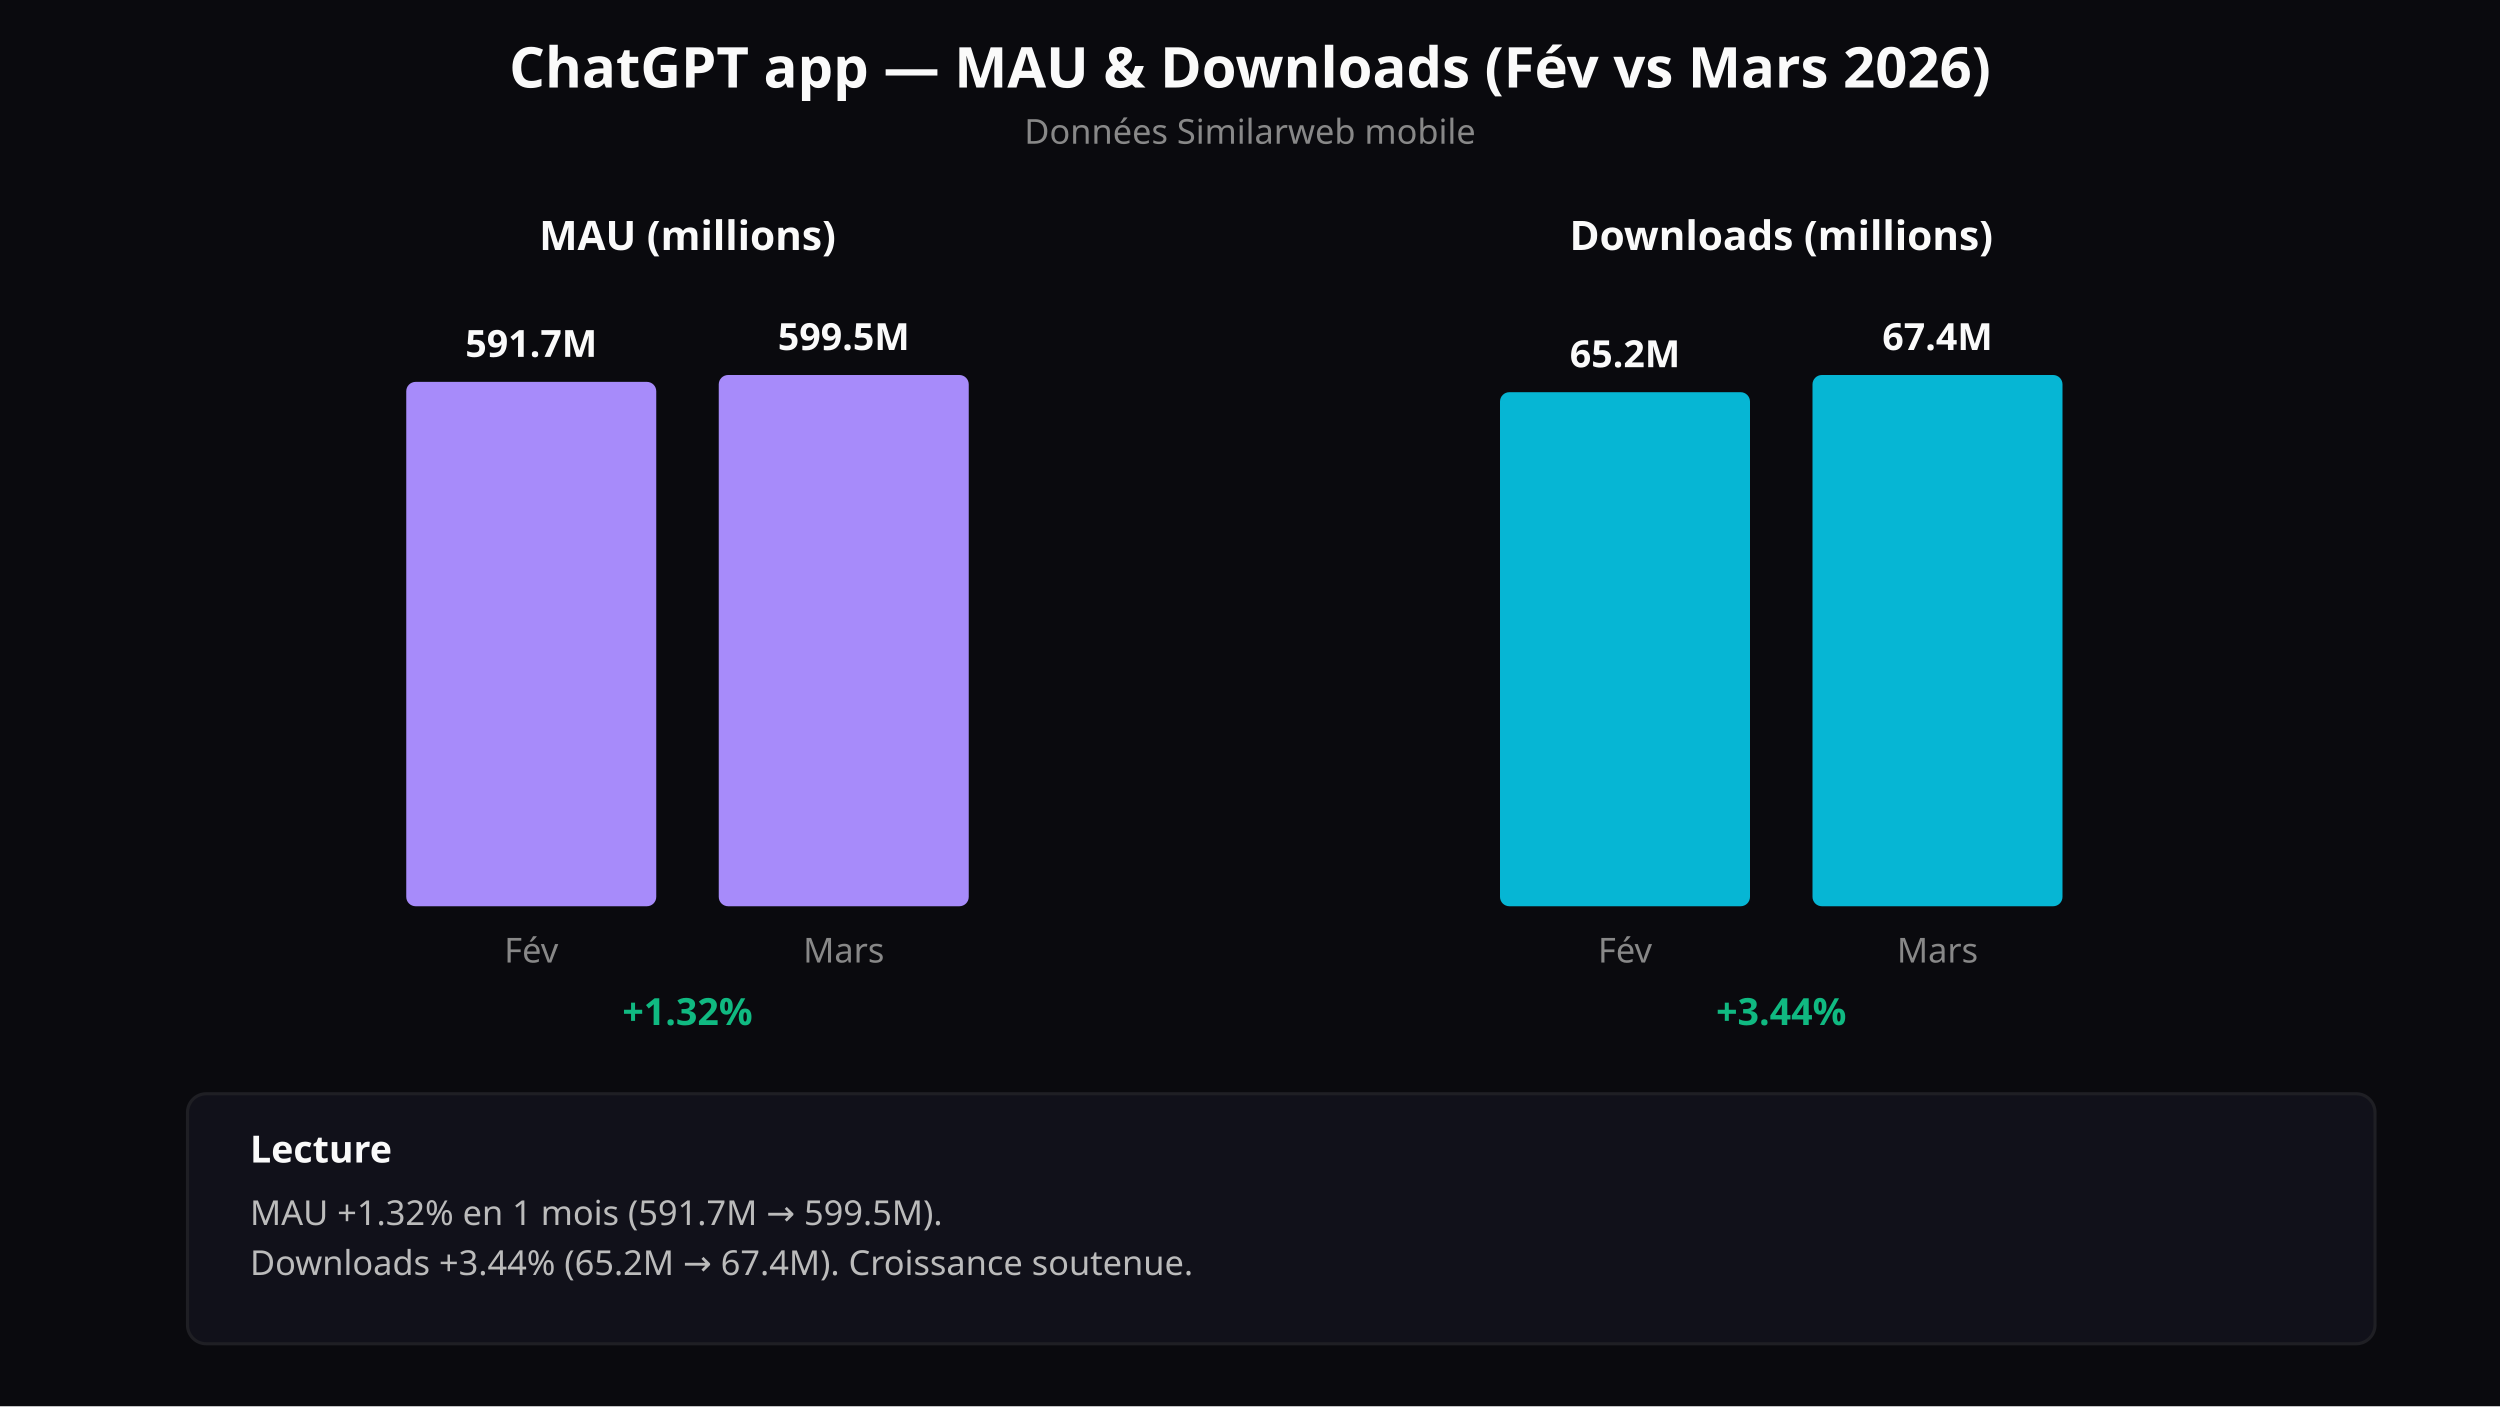
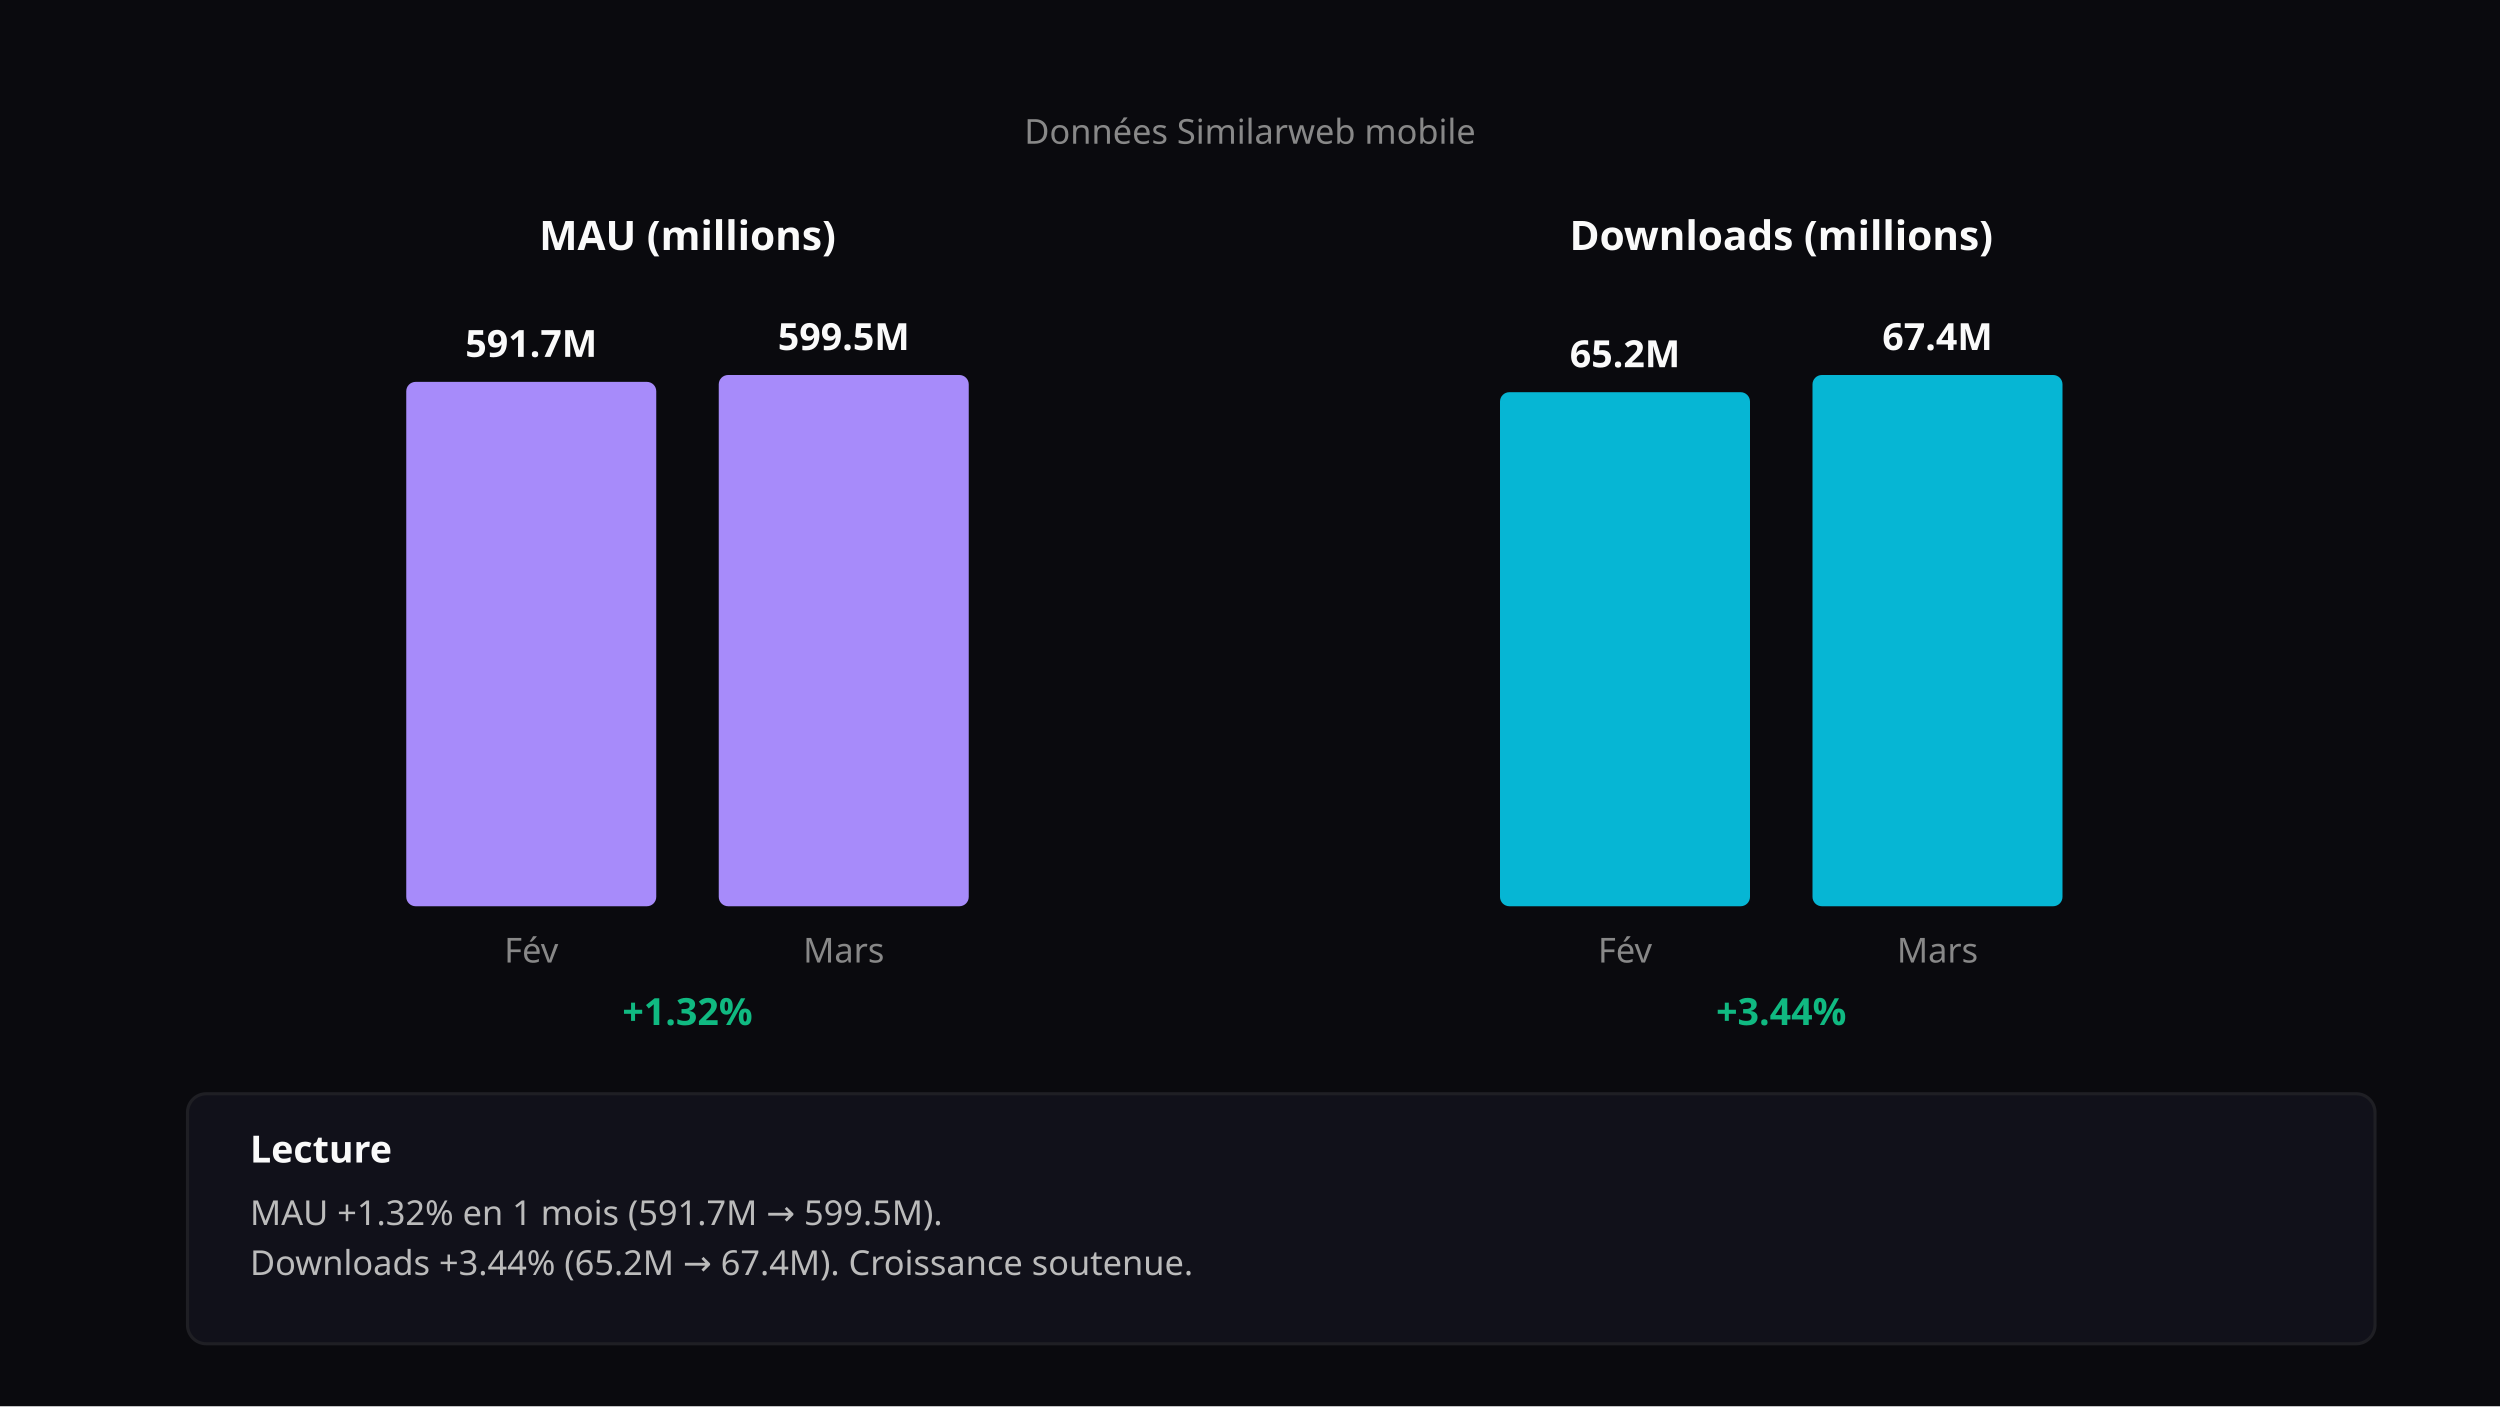
<svg xmlns="http://www.w3.org/2000/svg" viewBox="0 0 800 450" font-family="ui-sans-serif, system-ui">
  <rect width="800" height="450" fill="#0a0a0e" />
-   <text x="400" y="28" text-anchor="middle" fill="#fafafa" font-size="18" font-weight="bold">ChatGPT app — MAU &amp; Downloads (Fév vs Mars 2026)</text>
  <text x="400" y="46" text-anchor="middle" fill="#888" font-size="11">Données Similarweb mobile</text>
  <rect x="130" y="122.2" width="80" height="167.8" fill="#a78bfa" rx="3" />
  <text x="170.0" y="114.2" text-anchor="middle" fill="#fafafa" font-size="12" font-weight="600" font-family="ui-monospace">591.7M</text>
  <text x="170.0" y="308" text-anchor="middle" fill="#888" font-size="11">Fév</text>
  <rect x="230" y="120.0" width="80" height="170.0" fill="#a78bfa" rx="3" />
  <text x="270.0" y="112.0" text-anchor="middle" fill="#fafafa" font-size="12" font-weight="600" font-family="ui-monospace">599.5M</text>
  <text x="270.0" y="308" text-anchor="middle" fill="#888" font-size="11">Mars</text>
  <text x="220" y="80" text-anchor="middle" fill="#fafafa" font-size="13" font-weight="bold">MAU (millions)</text>
  <text x="220" y="328" text-anchor="middle" fill="#10b981" font-size="12" font-weight="600">+1.32%</text>
  <rect x="480" y="125.5" width="80" height="164.5" fill="#06b6d4" rx="3" />
  <text x="520.0" y="117.5" text-anchor="middle" fill="#fafafa" font-size="12" font-weight="600" font-family="ui-monospace">65.2M</text>
  <text x="520.0" y="308" text-anchor="middle" fill="#888" font-size="11">Fév</text>
  <rect x="580" y="120.0" width="80" height="170.0" fill="#06b6d4" rx="3" />
  <text x="620.0" y="112.0" text-anchor="middle" fill="#fafafa" font-size="12" font-weight="600" font-family="ui-monospace">67.4M</text>
  <text x="620.0" y="308" text-anchor="middle" fill="#888" font-size="11">Mars</text>
  <text x="570" y="80" text-anchor="middle" fill="#fafafa" font-size="13" font-weight="bold">Downloads (millions)</text>
  <text x="570" y="328" text-anchor="middle" fill="#10b981" font-size="12" font-weight="600">+3.44%</text>
  <g transform="translate(0,350)">
    <rect x="60" y="0" width="700" height="80" fill="#11111a" rx="6" stroke="#1f1f24" />
    <text x="80" y="22" fill="#fafafa" font-size="12" font-weight="600">Lecture</text>
    <text x="80" y="42" fill="#bbb" font-size="11">MAU +1.32% en 1 mois (591.7M → 599.5M).</text>
    <text x="80" y="58" fill="#bbb" font-size="11">Downloads +3.44% (65.2M → 67.4M). Croissance soutenue.</text>
  </g>
</svg>
